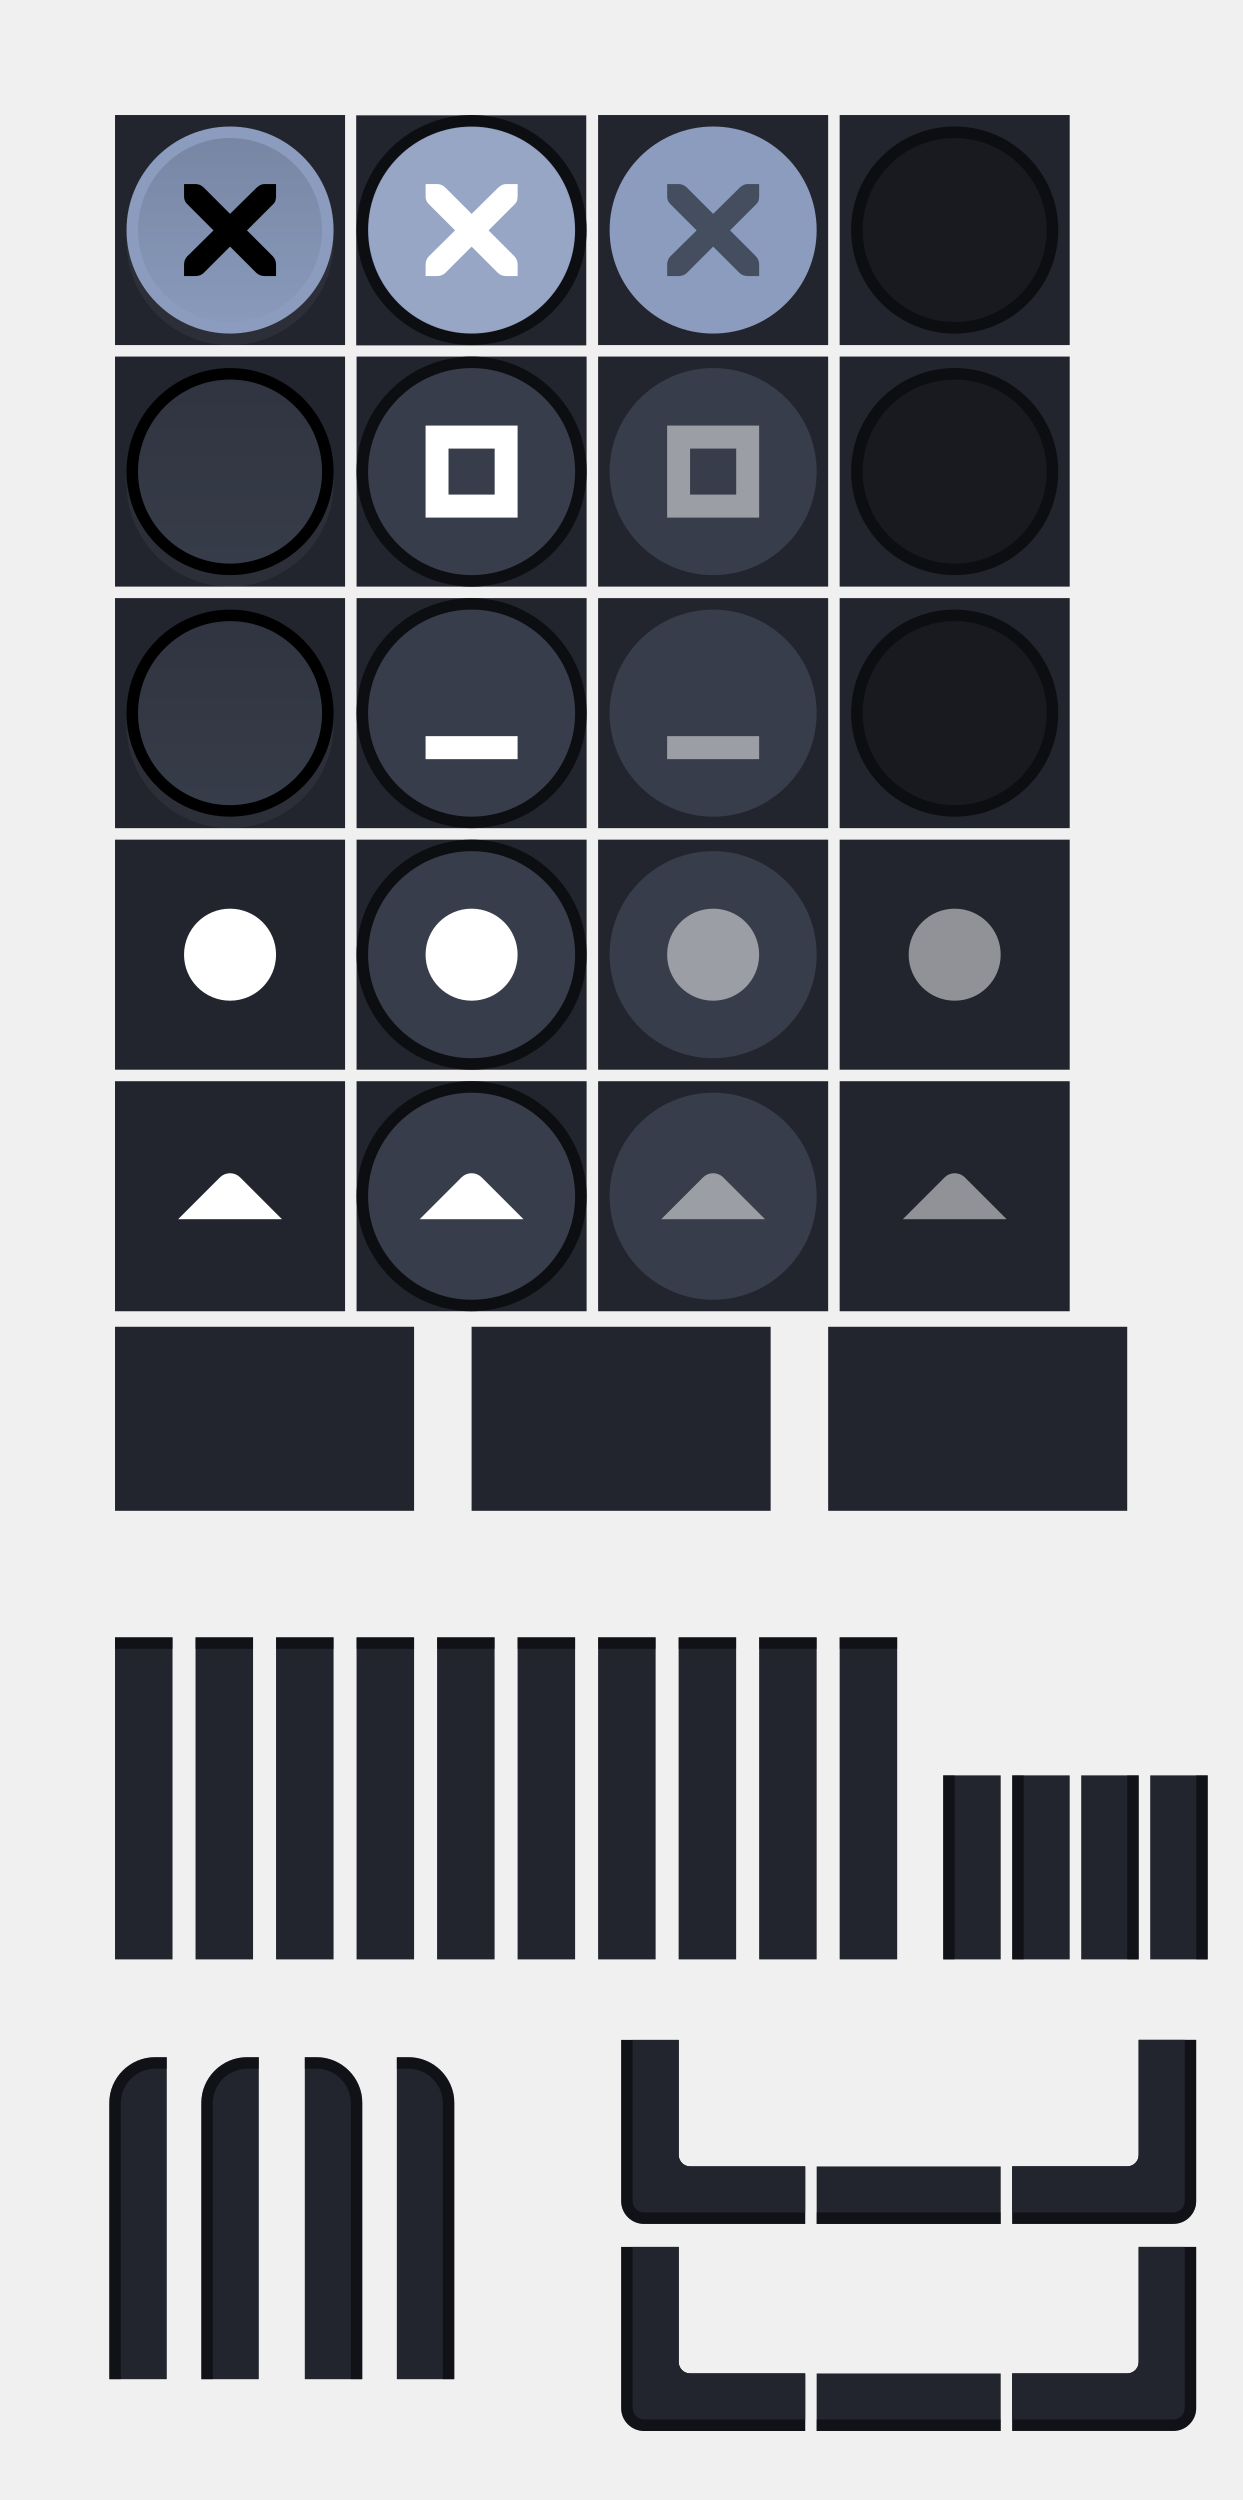
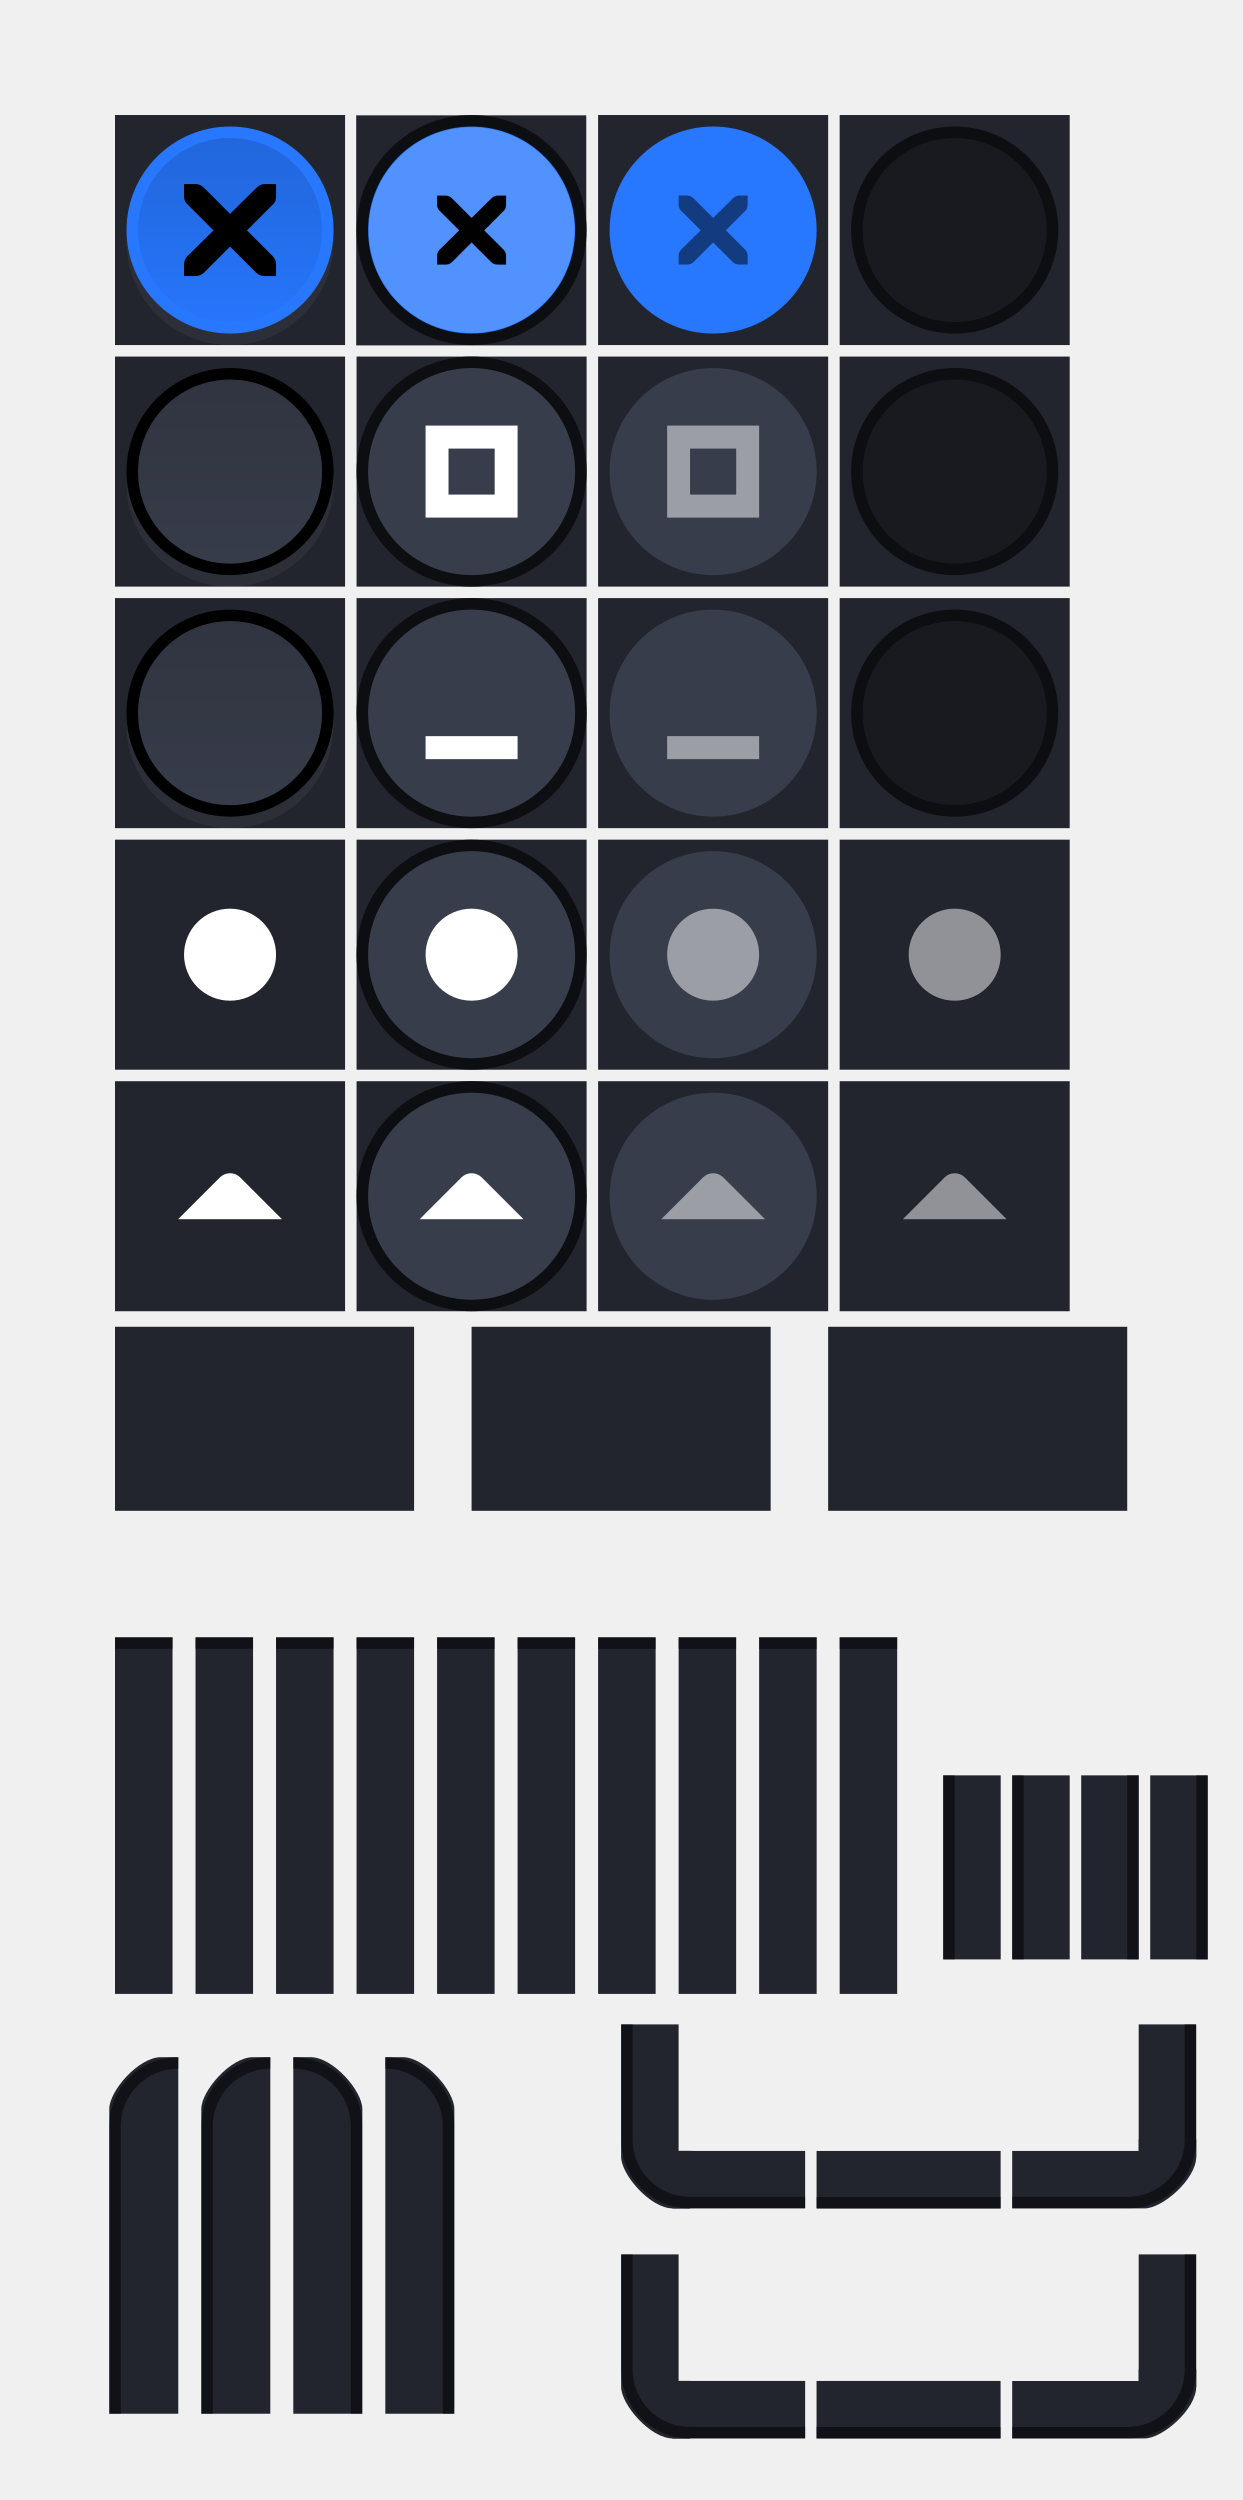
<svg xmlns="http://www.w3.org/2000/svg" xmlns:xlink="http://www.w3.org/1999/xlink" version="1.1" viewBox="0 0 108 217.35">
  <defs>
    <linearGradient id="linearGradient1078">
      <stop style="stop-opacity:.149" offset="0" />
      <stop style="stop-opacity:0" offset="1" />
    </linearGradient>
    <linearGradient id="linearGradient1387">
      <stop stop-color="#383d4b" offset="0" />
      <stop stop-color="#383d4b" offset=".6" />
      <stop stop-color="#13151a" offset="1" />
    </linearGradient>
    <clipPath id="b">
      <rect x="109.41" y="196.63" width="16" height="16" opacity=".3" />
    </clipPath>
    <clipPath id="a">
-       <rect x="9.5" y="178.85" width="5" height="28" fill="#fff" opacity=".539" />
+       <rect x="9.5" y="178.85" width="6" height="31" fill="#fff" opacity=".539" />
    </clipPath>
    <radialGradient id="radialGradient1090-4-5" cx="19" cy="571.7" r="7.503" gradientTransform="matrix(1.4225 -5.3748e-7 5.371e-7 1.4225 57.973 -174.87)" gradientUnits="userSpaceOnUse" xlink:href="#linearGradient1387" />
    <radialGradient id="radialGradient1090-7" cx="19" cy="571.7" r="7.503" gradientTransform="matrix(1.433 -5.4148e-7 5.4109e-7 1.433 -8.2283 -213.91)" gradientUnits="userSpaceOnUse" xlink:href="#linearGradient1387" />
    <radialGradient id="radialGradient1090-7-3" cx="19" cy="571.7" r="7.503" gradientTransform="matrix(1.433 -5.4148e-7 5.4109e-7 1.433 -8.2283 -180.91)" gradientUnits="userSpaceOnUse" xlink:href="#linearGradient1387" />
    <radialGradient id="radialGradient1090-4-5-6" cx="19" cy="571.7" r="7.503" gradientTransform="matrix(1.4225 -5.3748e-7 5.371e-7 1.4225 57.973 -207.87)" gradientUnits="userSpaceOnUse" xlink:href="#linearGradient1387" />
    <linearGradient id="linearGradient1080" x1="19" x2="19" y1="562.36" y2="581.25" gradientUnits="userSpaceOnUse" xlink:href="#linearGradient1078" />
    <linearGradient id="linearGradient1080-6" x1="19" x2="19" y1="562.36" y2="581.25" gradientTransform="translate(3e-7 33)" gradientUnits="userSpaceOnUse" xlink:href="#linearGradient1078" />
    <linearGradient id="linearGradient1080-62" x1="19" x2="19" y1="562.36" y2="581.25" gradientTransform="translate(-2e-7 66)" gradientUnits="userSpaceOnUse" xlink:href="#linearGradient1078" />
+     <clipPath id="clipPath6191">
+       <path d="m9.5 194.85v-16h16v5h-11v11z" style="stroke-linecap:round;stroke-linejoin:round;stroke-width:30.2" />
+     </clipPath>
  </defs>
  <rect id="menu-active" x="10" y="115.35" width="26" height="16" fill="#23252e" />
  <use id="menu-pressed" transform="translate(31 -2.0352e-5)" width="100%" height="100%" fill="#ffffff" xlink:href="#menu-active" />
  <use id="menu-inactive" transform="translate(62 -2.0352e-5)" width="100%" height="100%" fill="#ffffff" xlink:href="#menu-active" />
  <g id="title-1-active" transform="translate(1.4109e-5 5.2093e-5)">
    <g id="" transform="matrix(.17857 0 0 1 9.1072 -415.01)">
-       <rect x="5" y="557.36" width="28" height="28" fill="#23252e" style="stroke-width:1.01" />
+       <rect x="5" y="557.36" width="28" height="31" fill="#23252e" style="stroke-width:1.01" />
    </g>
    <rect x="10" y="142.35" width="5" height="1" opacity=".5" />
  </g>
  <use id="title-2-active" transform="translate(7)" width="100%" height="100%" xlink:href="#title-1-active" />
  <use id="title-3-active" transform="translate(14)" width="100%" height="100%" xlink:href="#title-1-active" />
  <use id="title-4-active" transform="translate(21)" width="100%" height="100%" xlink:href="#title-1-active" />
  <use id="title-5-active" transform="translate(28)" width="100%" height="100%" xlink:href="#title-1-active" />
  <use id="title-1-inactive" transform="translate(35)" width="100%" height="100%" xlink:href="#title-1-active" />
  <use id="title-2-inactive" transform="translate(42)" width="100%" height="100%" xlink:href="#title-1-active" />
  <use id="title-3-inactive" transform="translate(49)" width="100%" height="100%" xlink:href="#title-1-active" />
  <use id="title-4-inactive" transform="translate(56)" width="100%" height="100%" xlink:href="#title-1-active" />
  <use id="title-5-inactive" transform="translate(63)" width="100%" height="100%" xlink:href="#title-1-active" />
  <g id="top-left-active" transform="translate(1.4109e-5 5.2093e-5)" clip-path="url(#a)">
-     <rect x="9.5" y="178.85" width="12" height="35" rx="4" ry="4" fill="#23252e" style="stroke-width:1.01" />
-     <rect x="10" y="179.35" width="11" height="34" rx="3.5" ry="3.5" fill="none" opacity=".5" stroke="#000" stroke-linecap="square" style="stroke-width:1.01" />
+     <path d="m14 178.85h19.5c3.324 0 6 2.676 6 6v27c0 3.324-2.676 6-6 6h-18c-3.324 0-6-2.676-6-6l-1.41e-5 -28.5c-8e-7 -1.557 2.534-4.5 4.5-4.5z" style="fill:#23252e;stroke-width:1.01" />
+     <path d="m15.5 179.35c3.047 0 5.5 2.453 5.5 5.5v27c0 3.047-2.453 5.5-5.5 5.5s-5.5-2.453-5.5-5.5v-27c0-3.047 2.453-5.5 5.5-5.5z" style="fill:none;opacity:.5;stroke-linecap:square;stroke-width:1.01;stroke:#000" />
  </g>
  <rect x="9.5" y="178.85" width="7" height="28" fill="none" />
  <use id="top-left-inactive" transform="translate(8)" width="100%" height="100%" fill="#ffffff" xlink:href="#top-left-active" />
  <use id="top-right-active" transform="matrix(-1 0 0 1 41 0)" width="100%" height="100%" fill="#ffffff" xlink:href="#top-left-active" />
  <use id="top-right-inactive" transform="matrix(-1 0 0 1 49 0)" width="100%" height="100%" fill="#ffffff" xlink:href="#top-left-active" />
  <g id="left-active" transform="translate(25.281 -32.49)">
    <rect x="56.719" y="186.84" width="5" height="16" fill="#23252e" style="stroke-width:1.01" />
    <rect transform="scale(-1,1)" x="-57.719" y="186.84" width="1" height="16" opacity=".5" />
  </g>
  <use id="left-inactive" transform="translate(5.9998)" width="100%" height="100%" xlink:href="#left-active" />
  <use id="right-active" transform="matrix(-1 0 0 1 181 0)" width="100%" height="100%" xlink:href="#left-active" />
  <use id="right-inactive" transform="matrix(-1 0 0 1 187 0)" width="100%" height="100%" xlink:href="#left-active" />
-   <use id="bottom-active" transform="rotate(-90 96.001 179.35)" width="100%" height="100%" xlink:href="#left-active" />
-   <use id="bottom-inactive" transform="rotate(-90 105 188.35)" width="100%" height="100%" xlink:href="#left-active" />
-   <g id="bottom-left-active" transform="translate(-55.408 -19.279)" clip-path="url(#b)">
-     <path transform="translate(55.408,19.279)" d="m56.002 175.35c-1.108 0-2 0.892-2 2v14c0 1.108 0.892 2 2 2h14c1.108 0 2-0.892 2-2v-3h-12c-0.554 0-1-0.446-1-1v-12z" fill="#23252e" style="stroke-width:1.01" />
-     <path transform="translate(55.408,19.279)" d="m56.002 175.35c-1.108 0-2 0.892-2 2v14c0 1.108 0.892 2 2 2h14c1.108 0 2-0.892 2-2v-3h-12c-0.554 0-1-0.446-1-1v-12z" opacity=".5" />
-     <path transform="translate(55.408,19.279)" d="m56.002 176.35c-0.554 0-1 0.446-1 1v14c0 0.554 0.446 1 1 1h14c0.554 0 1-0.446 1-1v-3h-11c-0.554 0-1-0.446-1-1v-11z" fill="#23252e" style="stroke-width:1.01" />
+   <use id="bottom-active" transform="rotate(-90 95.324 178.68)" width="100%" height="100%" xlink:href="#left-active" />
+   <use id="bottom-inactive" transform="rotate(-90 105.32 188.68)" width="100%" height="100%" xlink:href="#left-active" />
+   <g id="bottom-left-active" transform="translate(-55.41 -20.63)" clip-path="url(#b)">
+     <path transform="translate(55.408,19.279)" d="m58.447 193.35h13.555l-0.003-4.999-13.553-1e-3z" fill="#23252e" style="fill:#23252e;stroke-width:1.01" />
+     <path d="m113.92 212.62 12.429-9.9e-4v-0.999l-12.429-1e-5z" opacity=".5" />
+     <use transform="matrix(1,0,0,-1,99.908,391.48)" width="100%" height="100%" clip-path="url(#clipPath6191)" fill="#ffffff" xlink:href="#top-left-active" />
  </g>
-   <use id="bottom-right-active" transform="rotate(-90 78.999 168.35)" width="100%" height="100%" xlink:href="#bottom-left-active" />
-   <use id="bottom-right-inactive" transform="rotate(-90 87.999 177.35)" width="100%" height="100%" xlink:href="#bottom-left-active" />
-   <use id="bottom-left-inactive" transform="translate(3e-7 18)" width="100%" height="100%" xlink:href="#bottom-left-active" />
+   <use id="bottom-right-active" transform="rotate(-90 79 167)" width="100%" height="100%" xlink:href="#bottom-left-active" />
+   <use id="bottom-right-inactive" transform="rotate(-90 89 177)" width="100%" height="100%" xlink:href="#bottom-left-active" />
+   <use id="bottom-left-inactive" transform="translate(3.3789e-7 20)" width="100%" height="100%" xlink:href="#bottom-left-active" />
  <g id="close-active" transform="translate(1 -551.36)">
    <rect x="9" y="561.36" width="20" height="20" fill="#23252e" stroke-width=".714" />
-     <path d="m19 563.36c-4.964 0-9 4.036-9 9 0 4.964 4.036 9 9 9s9-4.036 9-9-4.036-9-9-9z" color="#000000" color-rendering="auto" dominant-baseline="auto" fill="#8b9cbe" image-rendering="auto" shape-rendering="auto" solid-color="#000000" stop-color="#000000" style="fill:#fff;opacity:.05;stroke-width:1.01" />
-     <path d="m19 562.36c-4.964 0-9 4.036-9 9 0 4.964 4.036 9 9 9s9-4.036 9-9-4.036-9-9-9z" color="#000000" color-rendering="auto" dominant-baseline="auto" fill="#8b9cbe" image-rendering="auto" shape-rendering="auto" solid-color="#000000" stop-color="#000000" style="stroke-width:1.01" />
+     <path d="m19 563.36c-4.964 0-9 4.036-9 9 0 4.964 4.036 9 9 9s9-4.036 9-9-4.036-9-9-9z" color="#000000" color-rendering="auto" dominant-baseline="auto" fill="#2777ff" image-rendering="auto" shape-rendering="auto" solid-color="#000000" stop-color="#000000" style="fill:#fff;opacity:.05;stroke-width:1.01" />
+     <path d="m19 562.36c-4.964 0-9 4.036-9 9 0 4.964 4.036 9 9 9s9-4.036 9-9-4.036-9-9-9z" color="#000000" color-rendering="auto" dominant-baseline="auto" fill="#2777ff" image-rendering="auto" shape-rendering="auto" solid-color="#000000" stop-color="#000000" style="stroke-width:1.01" />
    <path d="m15.003 567.36h1c0.011-1.4e-4 0.021-4.8e-4 0.031 0 0.255 0.011 0.51 0.129 0.687 0.312l2.28 2.281 2.312-2.281c0.266-0.231 0.447-0.305 0.687-0.312h1v1c0 0.286-0.034 0.551-0.25 0.75l-2.28 2.281 2.249 2.25c0.188 0.188 0.281 0.453 0.281 0.719v1h-1c-0.265-1e-5 -0.53-0.093-0.719-0.281l-2.28-2.281-2.28 2.281c-0.188 0.188-0.453 0.281-0.719 0.281h-1v-1c0-0.265 0.093-0.531 0.281-0.719l2.28-2.25-2.28-2.281c-0.211-0.195-0.303-0.469-0.281-0.75v-1z" color="#bebebe" enable-background="new" stroke-width="1.333" />
-     <path d="m19 563.36c-4.412 0-8 3.588-8 8 0 4.412 3.588 8 8 8s8-3.588 8-8-3.588-8-8-8z" color="#000000" color-rendering="auto" dominant-baseline="auto" fill="#8b9cbe" image-rendering="auto" shape-rendering="auto" solid-color="#000000" stop-color="#000000" style="fill:url(#linearGradient1080);stroke-width:.889" />
+     <path d="m19 563.36c-4.412 0-8 3.588-8 8 0 4.412 3.588 8 8 8s8-3.588 8-8-3.588-8-8-8z" color="#000000" color-rendering="auto" dominant-baseline="auto" fill="#2777ff" image-rendering="auto" shape-rendering="auto" solid-color="#000000" stop-color="#000000" style="fill:url(#linearGradient1080);stroke-width:.889" />
  </g>
  <g id="close-prelight" transform="matrix(1.0573 0 0 1.0573 -13.977 -584.07)">
    <rect x="42.51" y="561.9" width="18.917" height="18.917" fill="#23252e" stroke-width=".676" />
-     <path d="m51.998 562.35c-4.959 0-8.985 4.026-8.985 8.985s4.026 8.985 8.985 8.985c4.959 0 8.985-4.026 8.985-8.985s-4.026-8.985-8.985-8.985z" color="#000000" color-rendering="auto" dominant-baseline="auto" fill="#8b9cbe" image-rendering="auto" shape-rendering="auto" solid-color="#000000" stop-color="#000000" style="stroke-width:.946;stroke:#0d0e11" />
-     <path d="m51.998 562.88c-4.667 0-8.457 3.79-8.457 8.457s3.789 8.457 8.457 8.457c4.667 0 8.457-3.79 8.457-8.457s-3.789-8.457-8.457-8.457z" color="#000000" color-rendering="auto" dominant-baseline="auto" fill="#fff" image-rendering="auto" opacity=".1" shape-rendering="auto" solid-color="#000000" stop-color="#000000" style="fill:#fff;opacity:.103" />
-     <path d="m48.217 567.55h0.946c0.01-1.3e-4 0.02-4.5e-4 0.03 0 0.241 0.01 0.482 0.122 0.65 0.296l2.157 2.158 2.187-2.158c0.251-0.218 0.422-0.289 0.65-0.296h0.946v0.946c0 0.271-0.032 0.521-0.236 0.709l-2.157 2.158 2.127 2.128c0.178 0.178 0.266 0.429 0.266 0.68v0.946h-0.946c-0.251-1e-5 -0.502-0.088-0.68-0.266l-2.157-2.158-2.157 2.158c-0.178 0.178-0.429 0.266-0.68 0.266h-0.946v-0.946c0-0.251 0.088-0.502 0.266-0.68l2.157-2.128-2.157-2.158c-0.199-0.184-0.287-0.444-0.266-0.709v-0.946z" color="#bebebe" enable-background="new" fill="#fff" stroke-width="1.261" />
+     <path d="m51.998 562.35c-4.959 0-8.985 4.026-8.985 8.985s4.026 8.985 8.985 8.985c4.959 0 8.985-4.026 8.985-8.985s-4.026-8.985-8.985-8.985z" color="#000000" color-rendering="auto" dominant-baseline="auto" fill="#2777ff" image-rendering="auto" shape-rendering="auto" solid-color="#000000" stop-color="#000000" style="stroke-width:.946;stroke:#0d0e11" />
+     <path d="m51.998 562.88c-4.667 0-8.457 3.79-8.457 8.457s3.789 8.457 8.457 8.457 8.457-3.79 8.457-8.457-3.789-8.457-8.457-8.457z" color="#000000" color-rendering="auto" dominant-baseline="auto" fill="#fff" image-rendering="auto" opacity=".1" shape-rendering="auto" solid-color="#000000" stop-color="#000000" style="fill:#fff;opacity:.2" />
+     <path d="m49.163 568.5h0.709c0.008-9e-5 0.015-3.3e-4 0.022 0 0.181 8e-3 0.362 0.091 0.487 0.222l1.617 1.618 1.64-1.618c0.188-0.164 0.317-0.217 0.487-0.222h0.709v0.709c0 0.203-0.024 0.391-0.177 0.532l-1.617 1.618 1.595 1.596c0.133 0.133 0.199 0.322 0.199 0.51v0.709h-0.709c-0.188-1e-5 -0.376-0.066-0.51-0.2l-1.617-1.618-1.617 1.618c-0.133 0.134-0.322 0.2-0.51 0.2h-0.709v-0.709c0-0.188 0.066-0.376 0.199-0.51l1.617-1.596-1.617-1.618c-0.149-0.138-0.215-0.333-0.199-0.532v-0.709z" color="#bebebe" enable-background="new" fill="#fff" stroke-width="1.092" style="fill:#010101" />
  </g>
  <g id="close-pressed" transform="translate(-23 -551.36)">
    <rect x="75" y="561.36" width="20" height="20" fill="#23252e" stroke-width=".714" />
-     <path d="m85 562.36c-4.964 0-9 4.036-9 9s4.036 9 9 9 9-4.036 9-9-4.036-9-9-9z" color="#000000" color-rendering="auto" dominant-baseline="auto" fill="#8b9cbe" image-rendering="auto" shape-rendering="auto" solid-color="#000000" stop-color="#000000" style="stroke-width:1.01" />
-     <path d="m81.003 567.36h1c0.011-1.2e-4 0.021-4.7e-4 0.031 0 0.255 0.011 0.51 0.129 0.687 0.312l2.28 2.281 2.312-2.281c0.266-0.23 0.447-0.305 0.687-0.312h1v1c0 0.286-0.034 0.551-0.25 0.75l-2.28 2.281 2.249 2.25c0.188 0.188 0.281 0.453 0.281 0.719v1h-1c-0.265-1e-5 -0.53-0.093-0.718-0.281l-2.28-2.281-2.28 2.281c-0.188 0.188-0.453 0.281-0.718 0.281h-1v-1c0-0.265 0.093-0.531 0.281-0.719l2.28-2.25-2.28-2.281c-0.211-0.195-0.303-0.469-0.281-0.75v-1z" color="#bebebe" enable-background="new" opacity=".5" stroke-width="1.333" />
+     <path d="m85 562.36c-4.964 0-9 4.036-9 9s4.036 9 9 9 9-4.036 9-9-4.036-9-9-9z" color="#000000" color-rendering="auto" dominant-baseline="auto" fill="#2777ff" image-rendering="auto" shape-rendering="auto" solid-color="#000000" stop-color="#000000" style="stroke-width:1.01" />
+     <path d="m82.002 568.36h0.75c8e-3 -9e-5 0.016-3.5e-4 0.023 0 0.191 8e-3 0.382 0.096 0.515 0.234l1.71 1.711 1.734-1.711c0.199-0.173 0.335-0.229 0.515-0.234h0.75v0.75c0 0.215-0.026 0.413-0.187 0.562l-1.71 1.711 1.687 1.687c0.141 0.141 0.211 0.34 0.211 0.539v0.75h-0.75c-0.199 0-0.398-0.07-0.539-0.211l-1.71-1.711-1.71 1.711c-0.141 0.141-0.34 0.211-0.539 0.211h-0.75v-0.75c0-0.199 0.07-0.398 0.211-0.539l1.71-1.687-1.71-1.711c-0.158-0.146-0.227-0.352-0.211-0.562v-0.75z" color="#bebebe" enable-background="new" opacity=".5" stroke-width="1.155" />
  </g>
  <g id="close-inactive" transform="translate(-35 -551.36)">
    <rect x="108" y="561.36" width="20" height="20" fill="#23252e" stroke-width=".714" />
    <path d="m118 562.86c-4.694 0-8.5 3.806-8.5 8.5 0 4.694 3.806 8.5 8.5 8.5s8.5-3.806 8.5-8.5-3.806-8.5-8.5-8.5z" fill="#191a20" stroke="#0e0f12" style="fill:#191a20;stroke-width:1.01;stroke:#0d0e11" />
  </g>
  <g id="maximize-active" transform="translate(1 -563.36)">
    <rect x="9" y="594.36" width="20" height="20" fill="#23252e" stroke-width=".714" />
-     <path d="m19 596.36c-4.964 0-9 4.036-9 9 0 4.964 4.036 9 9 9s9-4.036 9-9-4.036-9-9-9z" color="#000000" color-rendering="auto" dominant-baseline="auto" fill="#8b9cbe" image-rendering="auto" shape-rendering="auto" solid-color="#000000" stop-color="#000000" style="fill:#fff;opacity:.05;stroke-width:1.01" />
+     <path d="m19 596.36c-4.964 0-9 4.036-9 9 0 4.964 4.036 9 9 9s9-4.036 9-9-4.036-9-9-9z" color="#000000" color-rendering="auto" dominant-baseline="auto" fill="#2777ff" image-rendering="auto" shape-rendering="auto" solid-color="#000000" stop-color="#000000" style="fill:#fff;opacity:.05;stroke-width:1.01" />
    <path d="m19 595.86c-4.694 0-8.5 3.806-8.5 8.5 0 4.694 3.806 8.5 8.5 8.5s8.5-3.806 8.5-8.5-3.806-8.5-8.5-8.5z" fill="url(#radialGradient1090-7)" stroke="#020202" style="fill:#383d4b;stroke:#000" />
-     <path d="m19 596.36c-4.412 0-8 3.588-8 8 0 4.412 3.588 8 8 8s8-3.588 8-8-3.588-8-8-8z" color="#000000" color-rendering="auto" dominant-baseline="auto" fill="#8b9cbe" image-rendering="auto" shape-rendering="auto" solid-color="#000000" stop-color="#000000" style="fill:url(#linearGradient1080-6);stroke-width:.889" />
+     <path d="m19 596.36c-4.412 0-8 3.588-8 8 0 4.412 3.588 8 8 8s8-3.588 8-8-3.588-8-8-8z" color="#000000" color-rendering="auto" dominant-baseline="auto" fill="#2777ff" image-rendering="auto" shape-rendering="auto" solid-color="#000000" stop-color="#000000" style="fill:url(#linearGradient1080-6);stroke-width:.889" />
  </g>
  <g id="maximize-prelight" transform="translate(-11 -563.36)">
    <rect x="42" y="594.36" width="20" height="20" fill="#23252e" stroke-width=".714" />
    <path d="m52 594.86c-5.24 0-9.5 4.26-9.5 9.5 0 5.24 4.26 9.5 9.5 9.5s9.5-4.26 9.5-9.5-4.26-9.5-9.5-9.5z" color="#000000" color-rendering="auto" dominant-baseline="auto" fill="#383d4b" image-rendering="auto" shape-rendering="auto" solid-color="#000000" stop-color="#000000" style="stroke:#0d0e11" />
    <path d="m48 600.36v8h8v-8zm1.994 2h4.012v4h-4.012z" color="#000000" color-rendering="auto" dominant-baseline="auto" fill="#fff" image-rendering="auto" shape-rendering="auto" solid-color="#000000" style="stroke-width:1.01" />
  </g>
  <g id="maximize-pressed" transform="translate(-23 -563.36)">
    <rect x="75" y="594.36" width="20" height="20" fill="#23252e" stroke-width=".714" />
    <path d="m85 595.36c-4.964 0-9 4.036-9 9s4.036 9 9 9 9-4.036 9-9-4.036-9-9-9z" color="#000000" color-rendering="auto" dominant-baseline="auto" fill="url(#radialGradient1090-4-5-6)" image-rendering="auto" shape-rendering="auto" solid-color="#000000" stop-color="#000000" style="fill:#383d4b;stroke-width:1.01" />
    <path d="m81 600.36v8h8v-8zm1.994 2h4.012v4h-4.012z" color="#000000" color-rendering="auto" dominant-baseline="auto" fill="#fff" image-rendering="auto" shape-rendering="auto" solid-color="#000000" style="fill:#fff;opacity:.5;stroke-width:1.01" />
  </g>
  <g id="maximize-inactive" transform="translate(-35 -563.36)">
    <rect x="108" y="594.36" width="20" height="20" fill="#23252e" stroke-width=".714" />
    <path d="m118 595.86c-4.694 0-8.5 3.806-8.5 8.5 0 4.694 3.806 8.5 8.5 8.5s8.5-3.806 8.5-8.5-3.806-8.5-8.5-8.5z" fill="#191a20" stroke="#0e0f12" style="fill:#191a20;stroke-width:1.01;stroke:#0d0e11" />
  </g>
  <g id="hide-active" transform="translate(1 -575.36)">
    <rect x="9" y="627.36" width="20" height="20" fill="#23252e" stroke-width=".714" />
-     <path d="m19 629.36c-4.964 0-9 4.036-9 9 0 4.964 4.036 9 9 9s9-4.036 9-9-4.036-9-9-9z" color="#000000" color-rendering="auto" dominant-baseline="auto" fill="#8b9cbe" image-rendering="auto" shape-rendering="auto" solid-color="#000000" stop-color="#000000" style="fill:#fff;opacity:.05;stroke-width:1.01" />
+     <path d="m19 629.36c-4.964 0-9 4.036-9 9 0 4.964 4.036 9 9 9s9-4.036 9-9-4.036-9-9-9z" color="#000000" color-rendering="auto" dominant-baseline="auto" fill="#2777ff" image-rendering="auto" shape-rendering="auto" solid-color="#000000" stop-color="#000000" style="fill:#fff;opacity:.05;stroke-width:1.01" />
    <path d="m19 628.86c-4.694 0-8.5 3.806-8.5 8.5 0 4.694 3.806 8.5 8.5 8.5s8.5-3.806 8.5-8.5-3.806-8.5-8.5-8.5z" fill="url(#radialGradient1090-7-3)" stroke="#020202" style="fill:#383d4b;stroke:#000" />
-     <path d="m19 629.36c-4.412 0-8 3.588-8 8 0 4.412 3.588 8 8 8s8-3.588 8-8-3.588-8-8-8z" color="#000000" color-rendering="auto" dominant-baseline="auto" fill="#8b9cbe" image-rendering="auto" shape-rendering="auto" solid-color="#000000" stop-color="#000000" style="fill:url(#linearGradient1080-62);stroke-width:.889" />
+     <path d="m19 629.36c-4.412 0-8 3.588-8 8 0 4.412 3.588 8 8 8s8-3.588 8-8-3.588-8-8-8z" color="#000000" color-rendering="auto" dominant-baseline="auto" fill="#2777ff" image-rendering="auto" shape-rendering="auto" solid-color="#000000" stop-color="#000000" style="fill:url(#linearGradient1080-62);stroke-width:.889" />
  </g>
  <g id="hide-prelight" transform="translate(-11 -575.36)">
    <rect x="42" y="627.36" width="20" height="20" fill="#23252e" stroke-width=".714" />
    <path d="m52 627.86c-5.24 0-9.5 4.26-9.5 9.5 0 5.24 4.26 9.5 9.5 9.5s9.5-4.26 9.5-9.5-4.26-9.5-9.5-9.5z" color="#000000" color-rendering="auto" dominant-baseline="auto" fill="#383d4b" image-rendering="auto" shape-rendering="auto" solid-color="#000000" stop-color="#000000" style="stroke:#0d0e11" />
    <path d="m48 639.36v2h8v-2" color="#000000" color-rendering="auto" dominant-baseline="auto" fill="#fff" image-rendering="auto" shape-rendering="auto" solid-color="#000000" style="stroke-width:1.01" />
  </g>
  <g id="hide-pressed" transform="translate(-23 -575.36)">
    <rect x="75" y="627.36" width="20" height="20" fill="#23252e" stroke-width=".714" />
    <path d="m85 628.36c-4.964 0-9 4.036-9 9s4.036 9 9 9 9-4.036 9-9-4.036-9-9-9z" color="#000000" color-rendering="auto" dominant-baseline="auto" fill="url(#radialGradient1090-4-5)" image-rendering="auto" shape-rendering="auto" solid-color="#000000" stop-color="#000000" style="fill:#383d4b;stroke-width:1.01" />
    <path d="m81 639.36v2h8v-2" color="#000000" color-rendering="auto" dominant-baseline="auto" fill="#fff" image-rendering="auto" shape-rendering="auto" solid-color="#000000" style="fill:#fff;opacity:.5;stroke-width:1.01" />
  </g>
  <g id="hide-inactive" transform="translate(-35 -575.36)">
    <rect x="108" y="627.36" width="20" height="20" fill="#23252e" stroke-width=".714" />
    <path d="m118 628.86c-4.694 0-8.5 3.806-8.5 8.5 0 4.694 3.806 8.5 8.5 8.5s8.5-3.806 8.5-8.5-3.806-8.5-8.5-8.5z" fill="#191a20" stroke="#0e0f12" style="fill:#191a20;stroke-width:1.01;stroke:#0d0e11" />
  </g>
  <g id="stick-active" transform="translate(1 -521.36)">
    <rect x="9" y="594.36" width="20" height="20" fill="#23252e" stroke-width=".714" />
    <circle cx="19" cy="604.36" r="4" fill="#fff" />
  </g>
  <g id="stick-prelight" transform="translate(-11 -521.36)">
    <rect x="42" y="594.36" width="20" height="20" fill="#23252e" stroke-width=".714" />
    <path d="m52 594.86c-5.24 0-9.5 4.26-9.5 9.5 0 5.24 4.26 9.5 9.5 9.5s9.5-4.26 9.5-9.5-4.26-9.5-9.5-9.5z" color="#000000" color-rendering="auto" dominant-baseline="auto" fill="#383d4b" image-rendering="auto" shape-rendering="auto" solid-color="#000000" stop-color="#000000" style="stroke:#0d0e11" />
    <circle cx="52" cy="604.36" r="4" fill="#fff" style="stroke-width:1.01" />
  </g>
  <g id="stick-pressed" transform="translate(-23 -521.36)">
    <rect x="75" y="594.36" width="20" height="20" fill="#23252e" stroke-width=".714" />
    <path d="m85 595.36c-4.964 0-9 4.036-9 9s4.036 9 9 9 9-4.036 9-9-4.036-9-9-9z" color="#000000" color-rendering="auto" dominant-baseline="auto" fill="url(#radialGradient1090-4-5-6)" image-rendering="auto" shape-rendering="auto" solid-color="#000000" stop-color="#000000" style="fill:#383d4b;stroke-width:1.01" />
    <circle cx="85" cy="604.36" r="4" fill="#fff" style="fill:#fff;opacity:.5;stroke-width:1.01" />
  </g>
  <g id="stick-inactive" transform="translate(-35 -521.36)">
    <rect x="108" y="594.36" width="20" height="20" fill="#23252e" stroke-width=".714" />
    <circle cx="118" cy="604.36" r="4" fill="#fff" opacity=".5" />
  </g>
  <g id="shade-active" transform="translate(1 -533.36)">
    <rect x="8.999" y="627.36" width="20" height="20" fill="#23252e" stroke-width=".714" />
    <path d="m23.515 639.36-3.638-3.638c-0.483-0.483-1.272-0.483-1.755 0l-3.638 3.638h9.031" fill="#fff" fill-rule="evenodd" stroke-width="1.515" />
  </g>
  <g id="shade-prelight" transform="translate(-11 -533.36)">
    <rect x="42" y="627.36" width="20" height="20" fill="#23252e" stroke-width=".714" />
    <path d="m52 627.86c-5.24 0-9.5 4.26-9.5 9.5 0 5.24 4.26 9.5 9.5 9.5s9.5-4.26 9.5-9.5-4.26-9.5-9.5-9.5z" color="#000000" color-rendering="auto" dominant-baseline="auto" fill="#383d4b" image-rendering="auto" shape-rendering="auto" solid-color="#000000" stop-color="#000000" style="stroke:#0d0e11" />
    <path d="m56.515 639.36-3.638-3.638c-0.483-0.483-1.272-0.483-1.755 0l-3.638 3.638h9.031" fill="#fff" fill-rule="evenodd" stroke-width="1.515" />
  </g>
  <g id="shade-pressed" transform="translate(-23 -533.36)">
    <rect x="75" y="627.36" width="20" height="20" fill="#23252e" stroke-width=".714" />
    <path d="m85 628.36c-4.964 0-9 4.036-9 9s4.036 9 9 9 9-4.036 9-9-4.036-9-9-9z" color="#000000" color-rendering="auto" dominant-baseline="auto" fill="url(#radialGradient1090-4-5)" image-rendering="auto" shape-rendering="auto" solid-color="#000000" stop-color="#000000" style="fill:#383d4b;stroke-width:1.01" />
    <path d="m89.515 639.36-3.638-3.638c-0.483-0.483-1.272-0.483-1.755 0l-3.638 3.638h9.031" fill="#fff" fill-rule="evenodd" stroke-width="1.515" style="fill:#fff;opacity:.5" />
  </g>
  <g id="shade-inactive" transform="translate(-35 -533.36)">
    <rect x="108" y="627.36" width="20" height="20" fill="#23252e" stroke-width=".714" />
    <path d="m122.52 639.36-3.638-3.638c-0.483-0.483-1.272-0.483-1.755 0l-3.638 3.638h9.031" fill="#fff" fill-rule="evenodd" opacity=".5" stroke-width="1.515" />
  </g>
</svg>
